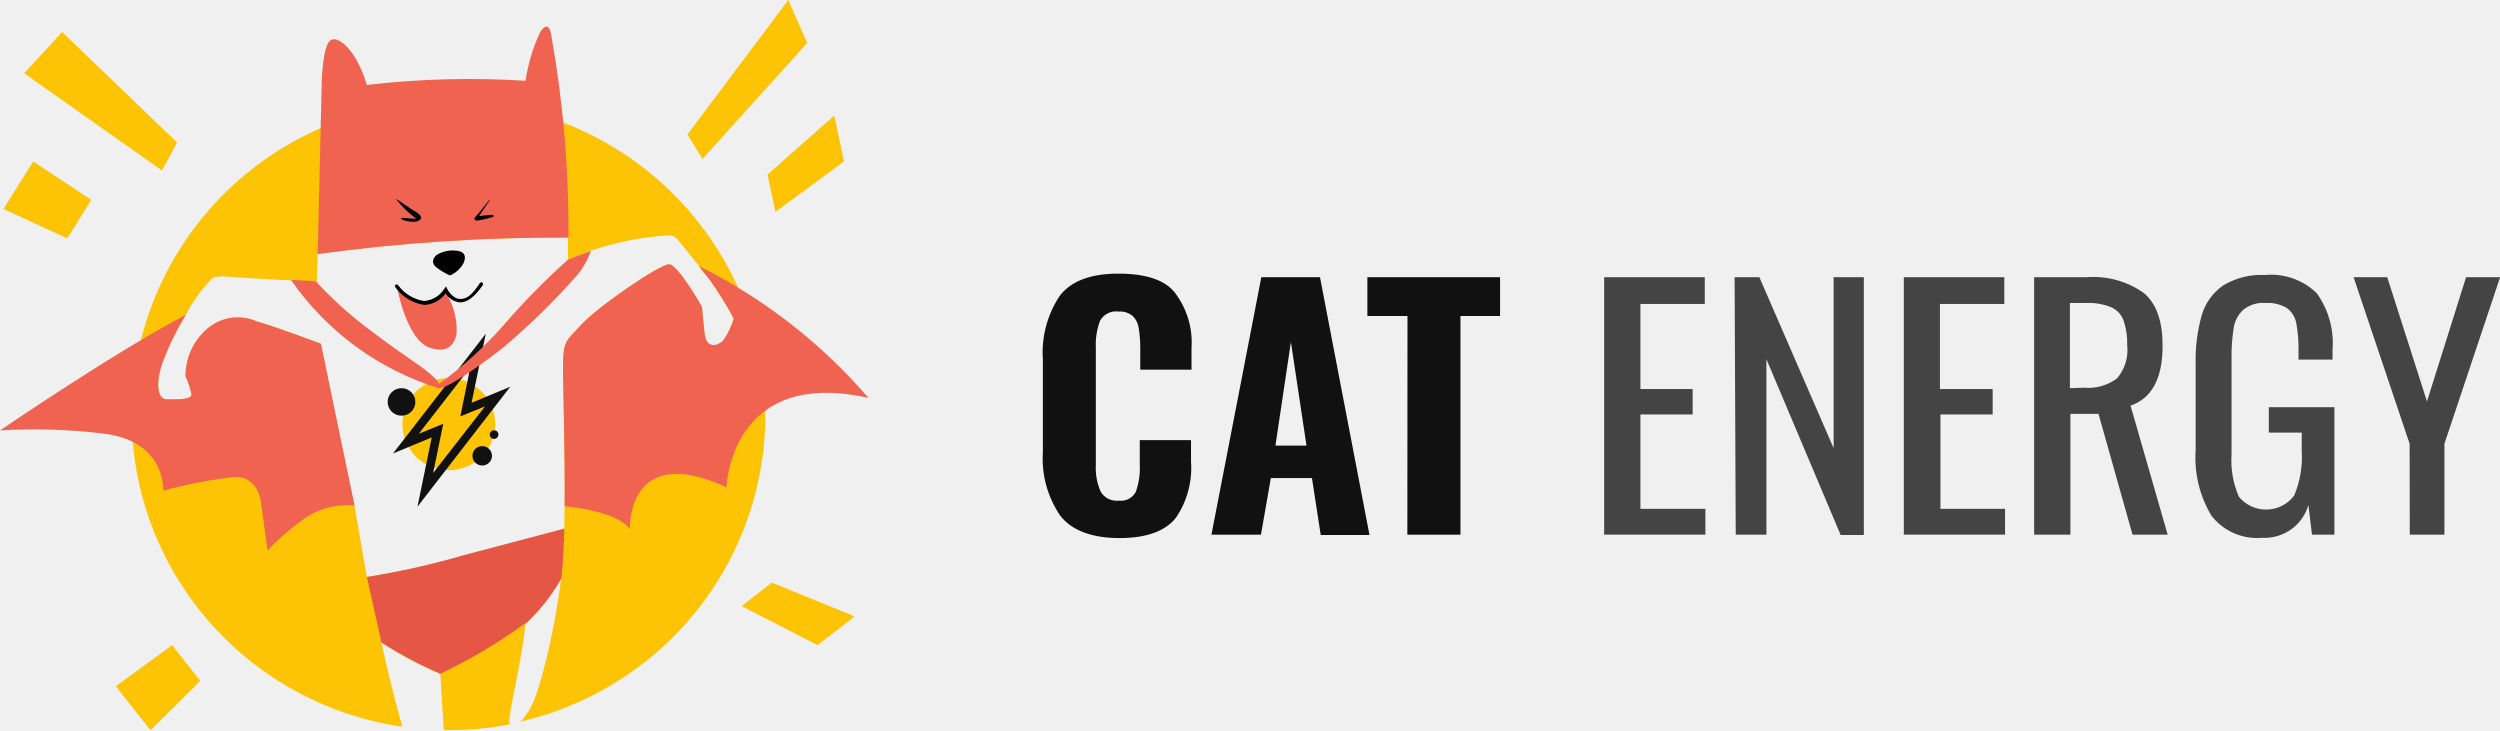
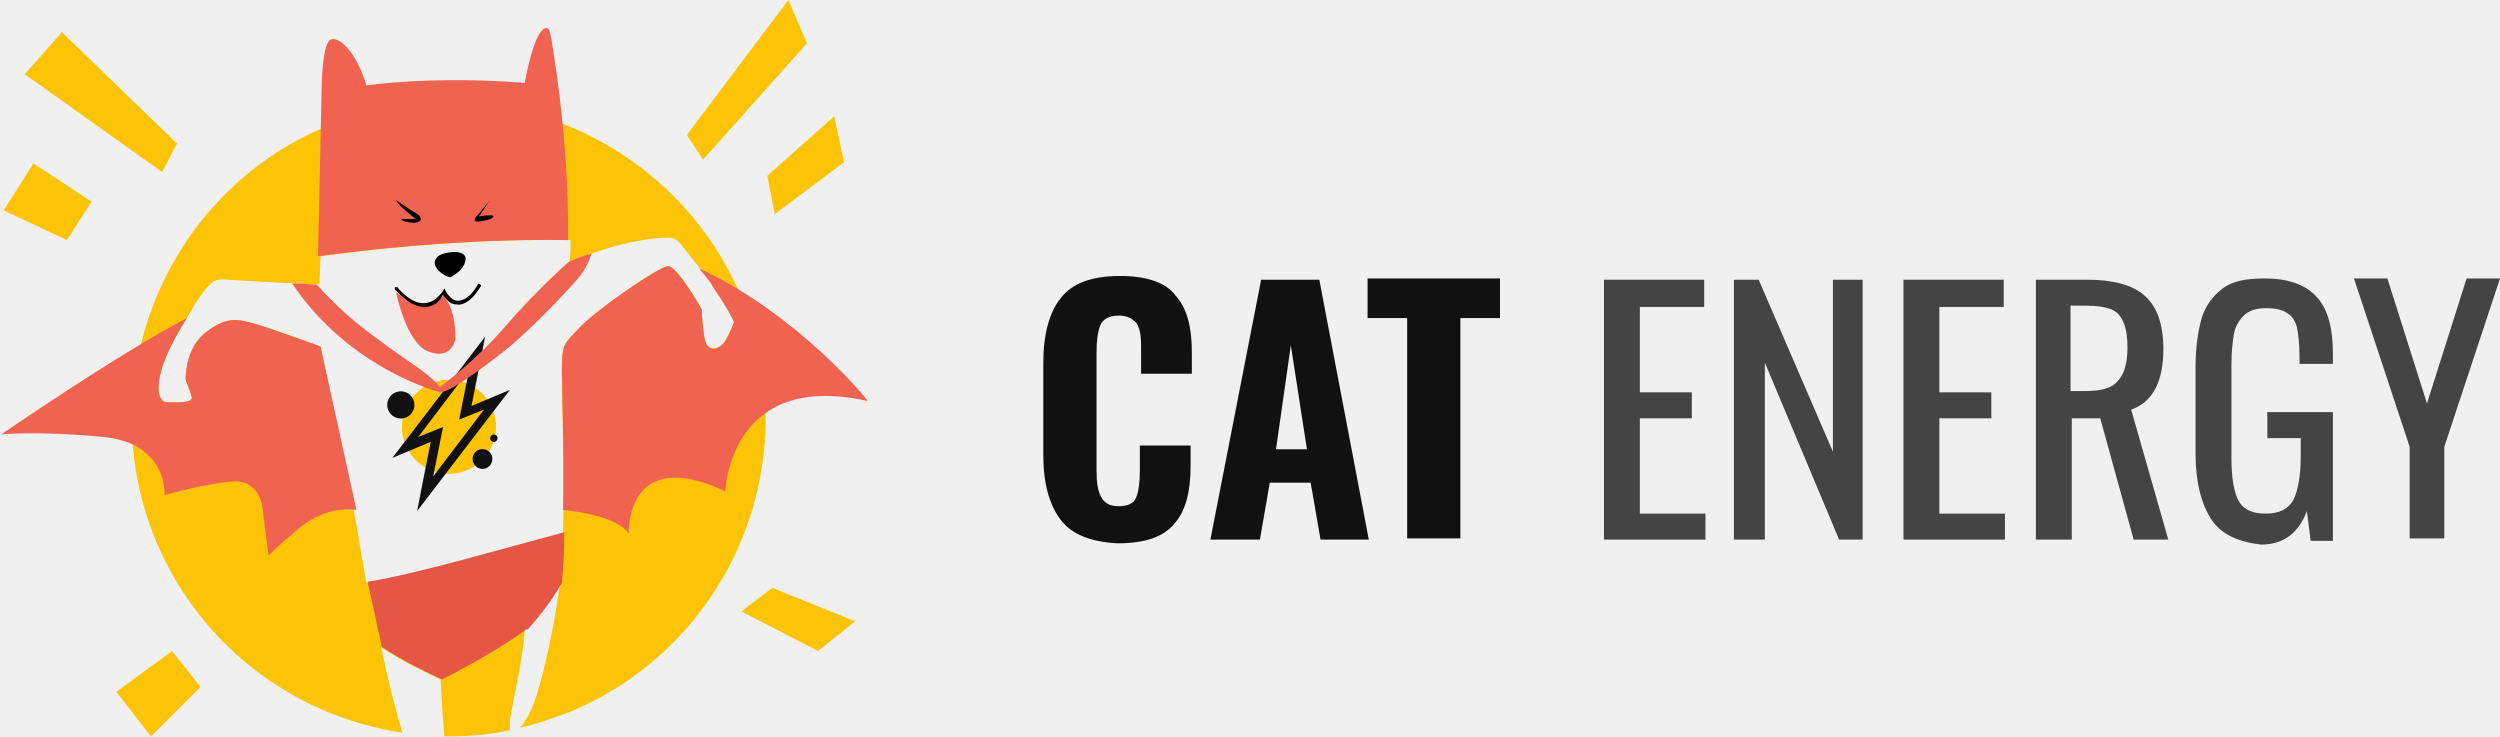
- <svg xmlns="http://www.w3.org/2000/svg" width="202" height="59" viewBox="0 0 202 59" fill="none">
-   <g clip-path="url(#clip0)">
-     <path d="M59.883 23.806C58.158 19.709 55.382 16.132 51.83 13.431C48.278 10.729 44.074 8.999 39.637 8.411C35.201 7.823 30.686 8.399 26.544 10.081C22.402 11.763 18.776 14.492 16.029 17.997C13.281 21.502 11.508 25.66 10.885 30.056C10.262 34.453 10.812 38.934 12.479 43.054C14.147 47.175 16.874 50.789 20.389 53.538C23.903 56.287 28.083 58.075 32.511 58.722C31.931 56.649 31.341 54.358 30.821 51.928C32.334 52.901 33.926 53.747 35.581 54.457C35.581 54.457 35.701 56.599 35.861 58.99C37.65 59.021 39.436 58.864 41.192 58.524C41.146 58.275 41.146 58.019 41.192 57.77C41.482 55.915 42.282 52.572 42.442 50.42C43.595 49.35 44.573 48.108 45.342 46.74L45.282 47.176C44.732 51.402 43.582 55.915 42.882 57.165C42.655 57.579 42.376 57.962 42.052 58.306C45.672 57.463 49.064 55.85 51.992 53.578C54.921 51.306 57.317 48.429 59.013 45.147C60.709 41.865 61.666 38.257 61.816 34.572C61.966 30.887 61.306 27.213 59.883 23.806ZM58.412 27.566C57.972 27.992 57.062 28.28 56.912 26.99C56.762 25.701 56.722 24.798 56.722 24.798C56.722 24.798 54.792 21.396 54.072 21.356C53.352 21.317 48.242 24.798 46.892 26.316C45.722 27.596 45.492 27.506 45.492 29.758C45.492 31.454 45.712 37.862 45.592 42.762L37.441 44.915C34.88 45.644 32.274 46.214 29.641 46.621L28.641 40.838H28.501L25.931 27.774C25.931 27.774 22.121 26.346 20.721 25.959C20.063 25.674 19.337 25.581 18.628 25.692C17.92 25.802 17.258 26.112 16.72 26.584C16.172 27.06 15.734 27.647 15.436 28.306C15.137 28.965 14.985 29.68 14.99 30.403C15.202 30.864 15.363 31.346 15.47 31.841C15.52 32.317 14.27 32.267 13.47 32.267C12.67 32.267 12.55 30.839 13.18 29.163C13.672 27.874 14.281 26.632 15 25.453C15.541 24.4 16.239 23.433 17.07 22.586C17.07 22.586 17.21 22.249 18.32 22.348C19.43 22.447 25.601 22.775 25.601 22.775L25.651 20.523C32.358 19.605 39.122 19.16 45.892 19.194C45.892 19.799 45.892 20.404 45.892 21.009C48.456 19.848 51.218 19.175 54.032 19.025C54.183 19.021 54.332 19.055 54.466 19.122C54.601 19.19 54.716 19.289 54.802 19.412C55.142 19.839 57.212 22.388 57.452 22.755C58.125 23.708 58.736 24.702 59.282 25.731C59.095 26.382 58.801 26.999 58.412 27.556V27.566Z" fill="#FDC305" />
-     <path d="M56.463 21.495C56.933 22.09 57.343 22.616 57.463 22.775C58.135 23.728 58.746 24.721 59.293 25.75C59.103 26.381 58.812 26.977 58.433 27.516C57.993 27.943 57.083 28.23 56.933 26.941C56.783 25.651 56.723 24.798 56.723 24.798C56.723 24.798 54.793 21.396 54.073 21.356C53.353 21.317 48.242 24.798 46.892 26.316C45.722 27.596 45.492 27.506 45.492 29.758C45.492 31.246 45.662 36.354 45.622 40.897C47.432 41.096 50.093 41.592 50.893 42.762C50.893 42.762 50.603 35.64 58.703 39.37C58.703 39.37 58.983 29.659 70.163 32.148C66.363 27.722 61.703 24.099 56.463 21.495Z" fill="#F06351" />
-     <path d="M45.932 19.194C45.973 13.697 45.504 8.209 44.532 2.797C44.532 2.797 44.382 1.508 43.662 2.559C43.068 3.816 42.664 5.153 42.462 6.527C38.187 6.255 33.896 6.368 29.642 6.864C28.821 4.136 27.421 2.896 26.751 3.224C26.081 3.551 26.001 6.477 26.001 6.477L25.671 20.523C32.385 19.604 39.155 19.159 45.932 19.194Z" fill="#F06351" />
-     <path d="M45.352 46.74C45.481 45.678 45.551 44.27 45.592 42.712L37.441 44.865C34.881 45.611 32.276 46.197 29.642 46.621L30.752 51.58C30.752 51.69 30.752 51.799 30.822 51.908C32.334 52.881 33.926 53.727 35.581 54.437C38 53.29 40.304 51.919 42.462 50.34V50.4C43.61 49.335 44.584 48.1 45.352 46.74Z" fill="#E55645" />
-     <path d="M32.002 16.089C31.952 15.99 33.002 16.764 33.412 17.002C33.822 17.24 34.022 17.418 34.022 17.587C34.022 17.756 33.762 17.924 33.402 17.924C33.042 17.924 32.482 17.805 32.402 17.666C32.322 17.527 33.002 17.666 33.342 17.666H33.632C33.016 17.22 32.467 16.689 32.002 16.089Z" fill="black" />
-     <path d="M39.502 16.198C39.502 16.198 38.502 17.468 38.412 17.527C38.322 17.587 38.242 17.865 38.602 17.815C39.015 17.754 39.423 17.661 39.822 17.537C39.932 17.478 39.892 17.339 39.702 17.359C39.512 17.379 39.022 17.408 38.702 17.468L39.552 16.208C39.552 16.208 39.582 16.089 39.502 16.198Z" fill="black" />
-     <path d="M36.362 22.259C36.825 22.056 37.208 21.708 37.452 21.267C37.732 20.612 37.452 20.364 37.012 20.275C36.406 20.166 35.782 20.286 35.262 20.612C34.872 20.979 34.922 21.336 35.262 21.604C35.599 21.867 35.969 22.087 36.362 22.259Z" fill="black" />
-     <path d="M36.002 23.509C35.887 23.734 35.731 23.936 35.542 24.104C35.257 24.331 34.907 24.463 34.542 24.481C33.991 24.534 33.441 24.378 33.002 24.044C32.8 23.927 32.621 23.776 32.472 23.598C32.371 23.49 32.249 23.405 32.112 23.35C32.112 23.35 32.862 27.427 34.682 28.081C36.502 28.736 36.842 27.328 36.892 26.951C36.953 25.822 36.667 24.701 36.072 23.737C36.072 23.439 36.052 23.638 36.002 23.509Z" fill="#F06351" />
-     <path d="M34.301 24.64C33.834 24.573 33.384 24.413 32.98 24.169C32.576 23.925 32.226 23.603 31.951 23.221C31.927 23.194 31.913 23.159 31.913 23.122C31.913 23.085 31.927 23.05 31.951 23.023C31.965 23.009 31.98 22.999 31.997 22.992C32.014 22.985 32.033 22.981 32.051 22.981C32.07 22.981 32.089 22.985 32.106 22.992C32.123 22.999 32.139 23.009 32.151 23.023C32.399 23.367 32.713 23.659 33.075 23.882C33.437 24.105 33.841 24.255 34.261 24.322C34.594 24.297 34.917 24.195 35.202 24.022C35.487 23.85 35.727 23.613 35.901 23.33L36.041 23.142L36.142 23.36C36.142 23.36 36.522 24.114 37.142 24.154C37.761 24.193 38.202 23.737 38.772 22.874C38.793 22.842 38.826 22.82 38.863 22.813C38.901 22.805 38.94 22.813 38.971 22.834C39.003 22.855 39.025 22.888 39.033 22.925C39.04 22.962 39.033 23.001 39.011 23.033C38.345 24.005 37.715 24.471 37.121 24.431C36.892 24.401 36.673 24.32 36.479 24.195C36.285 24.07 36.122 23.903 36.002 23.707C35.806 23.978 35.552 24.203 35.258 24.364C34.964 24.525 34.637 24.619 34.301 24.64Z" fill="black" />
-     <path d="M36.262 37.991C38.333 37.991 40.012 36.325 40.012 34.271C40.012 32.217 38.333 30.551 36.262 30.551C34.191 30.551 32.512 32.217 32.512 34.271C32.512 36.325 34.191 37.991 36.262 37.991Z" fill="#FDC305" />
-     <path d="M41.232 31.246L38.102 32.545L39.252 26.961L31.752 36.642L34.882 35.343L33.732 40.937L41.232 31.246ZM33.842 35.045L38.002 29.679L37.192 33.646L39.192 32.833L35.002 38.209L35.812 34.241L33.842 35.045Z" fill="#111111" />
-     <path d="M32.441 33.587C33.06 33.587 33.562 33.089 33.562 32.476C33.562 31.862 33.06 31.365 32.441 31.365C31.823 31.365 31.322 31.862 31.322 32.476C31.322 33.089 31.823 33.587 32.441 33.587Z" fill="#111111" />
-     <path d="M38.962 37.614C39.398 37.614 39.752 37.263 39.752 36.83C39.752 36.398 39.398 36.047 38.962 36.047C38.526 36.047 38.172 36.398 38.172 36.83C38.172 37.263 38.526 37.614 38.962 37.614Z" fill="#111111" />
-     <path d="M39.922 35.462C40.115 35.462 40.272 35.306 40.272 35.114C40.272 34.923 40.115 34.767 39.922 34.767C39.729 34.767 39.572 34.923 39.572 35.114C39.572 35.306 39.729 35.462 39.922 35.462Z" fill="#111111" />
-     <path d="M45.882 20.989C44.077 22.603 42.377 24.329 40.792 26.157C39.213 27.972 37.432 29.602 35.482 31.018C35.262 30.492 33.852 29.51 33.852 29.51C33.852 29.51 30.712 27.377 28.651 25.701C27.538 24.781 26.489 23.787 25.511 22.725L23.511 22.616C26.398 26.799 30.628 29.89 35.512 31.385C36.372 31.246 38.792 29.53 40.602 28.131C42.743 26.325 44.749 24.365 46.602 22.269C47.1 21.682 47.487 21.009 47.742 20.285C46.602 20.662 45.882 20.989 45.882 20.989Z" fill="#F06351" />
-     <path d="M65.223 3.472L56.763 12.836L55.543 10.862L63.693 0L65.223 3.472Z" fill="#FDC305" />
-     <path d="M62.653 17.121L68.193 13.044L67.413 9.334L62.013 14.105L62.653 17.121Z" fill="#FDC305" />
-     <path d="M59.923 48.972L66.053 52.126L69.063 49.805L62.373 47.077L59.923 48.972Z" fill="#FDC305" />
-     <path d="M1.95 5.922L5.02 2.589L14.31 11.516L13.09 13.778L1.95 5.922Z" fill="#FDC305" />
-     <path d="M7.38 16.149L2.68 13.044L0.28 16.883L5.43 19.263L7.38 16.149Z" fill="#FDC305" />
-     <path d="M13.91 52.126L9.36 55.449L12.16 59L16.18 55.012L13.91 52.126Z" fill="#FDC305" />
-     <path d="M25.931 27.774C25.931 27.774 22.121 26.346 20.721 25.959C20.064 25.674 19.338 25.581 18.629 25.692C17.92 25.802 17.258 26.112 16.721 26.584C16.173 27.06 15.735 27.647 15.436 28.306C15.137 28.965 14.986 29.68 14.991 30.403C15.202 30.864 15.363 31.346 15.471 31.841C15.521 32.317 14.271 32.267 13.471 32.267C12.671 32.267 12.551 30.839 13.181 29.163C13.672 27.874 14.281 26.632 15.001 25.453C9.55 28.27 0 34.777 0 34.777C2.732 34.614 5.473 34.693 8.19 35.015C13.441 35.541 13.191 39.647 13.191 39.647C15.037 39.142 16.919 38.775 18.821 38.546C20.941 38.407 21.091 40.649 21.091 40.649L21.621 44.478C22.426 43.614 23.313 42.831 24.271 42.137C25.506 41.157 27.078 40.694 28.651 40.848L25.931 27.774Z" fill="#F06351" />
-     <path d="M85.664 41.661C84.634 40.147 84.141 38.336 84.264 36.513V29.073C84.134 27.237 84.619 25.41 85.644 23.876C86.571 22.692 88.154 22.104 90.394 22.11C92.634 22.117 94.151 22.636 94.944 23.668C95.912 24.946 96.384 26.526 96.274 28.121V29.867H92.134V27.972C92.129 27.474 92.085 26.977 92.004 26.485C91.954 26.128 91.789 25.798 91.534 25.542C91.377 25.408 91.194 25.307 90.996 25.244C90.799 25.181 90.591 25.157 90.384 25.175C90.087 25.131 89.784 25.179 89.516 25.312C89.247 25.445 89.027 25.657 88.884 25.919C88.621 26.616 88.505 27.358 88.544 28.101V37.545C88.499 38.292 88.632 39.04 88.934 39.727C89.079 39.974 89.293 40.175 89.55 40.304C89.808 40.432 90.098 40.483 90.384 40.451C90.666 40.49 90.953 40.441 91.204 40.309C91.456 40.177 91.659 39.97 91.784 39.717C92.026 39.019 92.131 38.282 92.094 37.545V35.561H96.234V37.277C96.356 38.895 95.923 40.507 95.004 41.849C94.124 42.941 92.604 43.476 90.444 43.476C88.284 43.476 86.594 42.881 85.664 41.661Z" fill="#111111" />
-     <path d="M101.915 22.398H106.655L110.655 43.228H106.715L106.005 38.626H102.685L101.885 43.199H97.885L101.915 22.398ZM105.565 36.007L104.305 27.635L103.055 36.007H105.565Z" fill="#111111" />
-     <path d="M113.725 25.532H110.485V22.398H121.205V25.532H118.005V43.199H113.715L113.725 25.532Z" fill="#111111" />
-     <path d="M129.616 22.398H137.746V24.56H132.546V31.434H136.766V33.488H132.546V41.115H137.796V43.199H129.616V22.398Z" fill="#444444" />
-     <path d="M140.157 22.398H142.157L148.157 36.215V22.398H150.597V43.228H148.727L142.727 29.024V43.199H140.247L140.157 22.398Z" fill="#444444" />
-     <path d="M153.828 22.398H161.948V24.56H156.748V31.434H161.008V33.488H156.788V41.115H162.008V43.199H153.828V22.398Z" fill="#444444" />
-     <path d="M164.358 22.398H168.578C170.241 22.265 171.897 22.726 173.248 23.697C174.248 24.56 174.738 25.969 174.738 27.923C174.738 30.568 173.875 32.185 172.148 32.773L175.148 43.199H172.308L169.558 33.438H167.288V43.199H164.358V22.398ZM168.358 31.325C169.322 31.418 170.285 31.149 171.058 30.571C171.372 30.202 171.607 29.774 171.748 29.311C171.889 28.849 171.933 28.363 171.878 27.883C171.898 27.21 171.8 26.539 171.588 25.899C171.502 25.663 171.369 25.447 171.198 25.263C171.026 25.079 170.819 24.931 170.588 24.828C169.939 24.564 169.239 24.445 168.538 24.481H167.248V31.365L168.358 31.325Z" fill="#444444" />
-     <path d="M178.679 41.661C177.723 40.061 177.28 38.21 177.409 36.354V29.411C177.374 28.071 177.543 26.733 177.909 25.443C178.198 24.473 178.811 23.63 179.649 23.052C180.66 22.448 181.83 22.158 183.009 22.219C183.771 22.147 184.54 22.241 185.262 22.495C185.984 22.749 186.642 23.155 187.189 23.687C188.148 25.02 188.602 26.647 188.469 28.28V29.054H185.719V28.409C185.738 27.638 185.677 26.867 185.539 26.108C185.448 25.621 185.177 25.186 184.779 24.887C184.26 24.584 183.66 24.442 183.059 24.481C182.406 24.425 181.756 24.625 181.249 25.036C180.834 25.427 180.563 25.944 180.479 26.504C180.352 27.322 180.295 28.148 180.309 28.974V36.701C180.229 37.876 180.432 39.052 180.899 40.133C181.17 40.466 181.515 40.733 181.906 40.913C182.297 41.094 182.725 41.183 183.156 41.174C183.587 41.166 184.011 41.059 184.394 40.864C184.778 40.668 185.111 40.387 185.369 40.044C185.851 38.9 186.059 37.661 185.979 36.424V34.956H183.319V32.902H188.619V43.199H186.809L186.519 40.808C186.29 41.602 185.796 42.296 185.119 42.777C184.442 43.258 183.621 43.497 182.789 43.456C182.007 43.525 181.22 43.396 180.501 43.082C179.783 42.768 179.156 42.279 178.679 41.661Z" fill="#444444" />
-     <path d="M194.699 35.858L190.169 22.398H192.889L196.099 32.436L199.259 22.398H202.009L197.509 35.858V43.199H194.709L194.699 35.858Z" fill="#444444" />
+ <svg xmlns="http://www.w3.org/2000/svg" version="1.1" id="Layer_1" x="0px" y="0px" viewBox="0 0 202 59.5" style="enable-background:new 0 0 202 59.5;" xml:space="preserve">
+   <style type="text/css">
+     .st0 {
+       fill: #FDC305;
+     }
+     .st1 {
+       fill: #F06351;
+     }
+     .st2 {
+       fill: #E55645;
+     }
+     .st3 {
+       fill: #111111;
+     }
+     .st4 {
+       fill: #444444;
+     }
+   </style>
+   <path class="st0" d="M59.9,24c-5.5-13-20.5-19.2-33.5-13.8S7.2,30.7,12.6,43.7c3.6,8.6,11.3,14.2,19.9,15.5   c-0.6-2.1-1.2-4.4-1.7-6.9c1.5,1,3.1,1.8,4.8,2.6c0,0,0,0,0,0c0,0,0.1,2.2,0.3,4.6c1.8,0,3.6-0.1,5.3-0.5c0-0.2,0-0.4,0-0.8   c0.3-1.9,1.1-5.2,1.2-7.4c1.1-1.1,2.1-2.3,2.9-3.7c0,0,0,0,0,0c0,0.1,0,0.3-0.1,0.4c-0.6,4.3-1.7,8.8-2.4,10.1   c-0.2,0.4-0.5,0.9-0.8,1.2c1.4-0.3,2.7-0.8,4.1-1.3C59.2,52,65.3,37,59.9,24z M58.4,27.8c-0.4,0.4-1.3,0.7-1.5-0.6S56.7,25,56.7,25   s-1.9-3.4-2.7-3.5c-0.7,0-5.8,3.5-7.2,5c-1.2,1.3-1.4,1.2-1.4,3.5c0,1.7,0.2,8.2,0.1,13.1v0v0c0,0-2.2,0.6-8.1,2.2   c-6,1.6-7.8,1.8-7.8,1.8l-1-5.8c0,0,0,0,0,0c0,0,0,0,0,0c0,0,0,0,0,0c0,0,0,0,0,0c0,0,0,0,0,0c0,0,0,0,0,0L25.9,28   c0,0-3.8-1.4-5.2-1.8c-1.4-0.4-2.3-0.7-4,0.6c-1.8,1.3-1.7,3.9-1.7,3.9s0.4,1,0.5,1.4c0,0.5-1.2,0.4-2,0.4s-0.9-1.4-0.3-3.1   c0.6-1.7,1.9-3.7,1.9-3.7s1.2-2.3,2.1-2.9c0,0,0.1-0.3,1.3-0.2c1.1,0.1,7.3,0.4,7.3,0.4l0.1-2.3c6.7-0.9,13.5-1.4,20.2-1.3   c0,0.6,0,1.2-0.1,1.8c0,0,4.4-2,8.1-2c0,0,0.4,0,0.8,0.4c0.3,0.4,2.4,3,2.7,3.4c0.2,0.4,1.2,1.7,1.8,3C59.3,26,58.8,27.3,58.4,27.8z   " />
+   <path class="st1" d="M56.5,21.7c0.5,0.6,0.9,1.1,1,1.3c0.2,0.4,1.2,1.7,1.8,3c0,0-0.4,1.3-0.9,1.8s-1.3,0.7-1.5-0.6S56.7,25,56.7,25   s-1.9-3.4-2.7-3.5c-0.7,0-5.8,3.5-7.2,5c-1.2,1.3-1.4,1.2-1.4,3.5c0,1.5,0.2,6.6,0.1,11.2c1.8,0.2,4.5,0.7,5.3,1.9   c0,0-0.3-7.2,7.8-3.4c0,0,0.3-9.8,11.5-7.3C70.2,32.4,64.5,25.4,56.5,21.7z" />
+   <path class="st1" d="M45.9,19.4c0.1-8.5-1.4-16.5-1.4-16.5s-0.1-1.3-0.9-0.2c-0.7,1.1-1.2,4-1.2,4C35,6.1,29.6,6.9,29.6,6.9   c-0.8-2.7-2.2-4-2.9-3.7C26.1,3.5,26,6.5,26,6.5l-0.3,14.2C32.4,19.8,39.2,19.3,45.9,19.4z" />
+   <path class="st2" d="M45.4,47.1c0.1-1.1,0.2-2.5,0.2-4.1c0,0-2.2,0.6-8.1,2.2c-6,1.6-7.8,1.8-7.8,1.8l1.1,5c0,0.1,0,0.2,0.1,0.3   c1.5,1,3.1,1.8,4.8,2.6c4.4-2.2,6.9-4.1,6.9-4.1c0,0,0,0,0,0.1C43.6,49.8,44.6,48.5,45.4,47.1z" />
+   <path d="M32,16.2c0-0.1,1,0.7,1.4,0.9c0.4,0.2,0.6,0.4,0.6,0.6c0,0.2-0.3,0.3-0.6,0.3s-0.9-0.1-1-0.3c0,0,0.6,0,0.9,0h0.3   C33.7,17.8,32.3,16.7,32,16.2z" />
+   <path d="M39.5,16.3c0,0-1.1,1.3-1.1,1.3c0,0.1-0.2,0.3,0.2,0.3c0.4,0,1.1-0.2,1.2-0.3c0.1-0.1,0.1-0.2-0.1-0.2c-0.2,0-0.7,0-1,0.1   L39.5,16.3C39.6,16.3,39.6,16.2,39.5,16.3z" />
+   <path d="M36.4,22.4c0,0,0.8-0.4,1.1-1c0.3-0.7,0-0.9-0.4-1s-1.3,0-1.7,0.3c-0.4,0.4-0.3,0.7-0.1,1C35.5,22,36.1,22.4,36.4,22.4z" />
+   <path class="st1" d="M35.9,23.7c0,0-0.2,0.4-0.5,0.6c-0.2,0.2-0.6,0.4-1,0.4c-0.6,0-1.1-0.2-1.5-0.4c-0.2-0.1-0.4-0.3-0.5-0.4   c-0.2-0.2-0.4-0.3-0.4-0.3s0.8,4.1,2.6,4.8c1.8,0.7,2.2-0.8,2.2-1.1c0-0.3,0-2.1-0.8-3.2C36.1,23.6,36,23.8,35.9,23.7z" />
+   <g>
+     <path d="M34.3,24.8C34.3,24.8,34.3,24.8,34.3,24.8c-1.3,0-2.3-1.4-2.4-1.4c0-0.1,0-0.2,0-0.2c0.1,0,0.2,0,0.2,0c0,0,1,1.3,2.1,1.3     c0,0,0,0,0,0c0.6,0,1.1-0.3,1.6-1l0.1-0.2l0.1,0.2c0,0,0.4,0.8,1,0.8c0.5,0,1.1-0.4,1.6-1.3c0-0.1,0.1-0.1,0.2,0     c0.1,0,0.1,0.1,0,0.2c-0.6,1-1.3,1.5-1.9,1.4c-0.6,0-0.9-0.5-1.1-0.8C35.5,24.5,34.9,24.8,34.3,24.8z" />
  </g>
-   <defs>
-     <clipPath id="clip0">
-       <rect width="202" height="59" fill="white" />
-     </clipPath>
-   </defs>
+   <ellipse transform="matrix(0.9227 -0.3855 0.3855 0.9227 -10.5155 16.6462)" class="st0" cx="36.3" cy="34.5" rx="3.8" ry="3.8" />
+   <path class="st3" d="M41.2,31.5l-3.1,1.3l1.1-5.6l-7.5,9.8l3.1-1.3l-1.1,5.6L41.2,31.5z M33.8,35.3l4.1-5.4l-0.8,4l2-0.8L35,38.5   l0.8-4L33.8,35.3z" />
+   <ellipse transform="matrix(0.9227 -0.3855 0.3855 0.9227 -10.1149 15.0347)" class="st3" cx="32.4" cy="32.7" rx="1.1" ry="1.1" />
+   <ellipse transform="matrix(0.9227 -0.3855 0.3855 0.9227 -11.304 17.8881)" class="st3" cx="39" cy="37.1" rx="0.8" ry="0.8" />
+   <ellipse transform="matrix(0.9227 -0.3855 0.3855 0.9227 -10.5603 18.1253)" class="st3" cx="39.9" cy="35.4" rx="0.3" ry="0.3" />
+   <path class="st1" d="M45.9,21.2c0,0-2.6,2.3-5.1,5.2s-5.3,4.9-5.3,4.9c-0.2-0.5-1.6-1.5-1.6-1.5s-3.1-2.1-5.2-3.8   c-1.2-1-2.4-2.2-3.1-3c-0.3,0-1.1-0.1-2-0.1c4.7,7,12,8.8,12,8.8c0.9-0.1,3.3-1.9,5.1-3.3c1.8-1.4,4.8-4.5,6-5.9   c0.6-0.7,0.9-1.4,1.1-2C46.6,20.8,45.9,21.2,45.9,21.2z" />
+   <polygon class="st0" points="65.2,3.5 56.8,12.9 55.5,10.9 63.7,0 " />
+   <polygon class="st0" points="62.6,17.3 68.2,13.1 67.4,9.4 62,14.2 " />
+   <polygon class="st0" points="59.9,49.4 66.1,52.6 69.1,50.2 62.4,47.5 " />
+   <polygon class="st0" points="2,6 5,2.6 14.3,11.6 13.1,13.9 " />
+   <polygon class="st0" points="7.4,16.3 2.7,13.2 0.3,17 5.4,19.4 " />
+   <polygon class="st0" points="13.9,52.6 9.4,55.9 12.2,59.5 16.2,55.5 " />
+   <path class="st1" d="M25.9,28c0,0-3.8-1.4-5.2-1.8c-1.4-0.4-2.3-0.7-4,0.6c-1.8,1.3-1.7,3.9-1.7,3.9s0.4,1,0.5,1.4   c0,0.5-1.2,0.4-2,0.4s-0.9-1.4-0.3-3.1c0.6-1.7,1.9-3.7,1.9-3.7c-5.4,2.8-15,9.4-15,9.4s2.9-0.3,8.2,0.2c5.3,0.5,5,4.7,5,4.7   s3.5-1,5.6-1.1c2.1-0.1,2.3,2.1,2.3,2.1l0.5,3.9c0,0,0.5-0.6,2.7-2.4c1.9-1.5,3.9-1.4,4.4-1.3c0,0,0,0,0,0L25.9,28z" />
+   <g>
+     <path class="st3" d="M85.7,42c-0.9-1.2-1.4-2.9-1.4-5.2v-7.5c0-2.3,0.5-4.1,1.4-5.2c0.9-1.2,2.5-1.8,4.8-1.8c2.1,0,3.7,0.5,4.5,1.6     c0.9,1,1.3,2.5,1.3,4.5v1.8h-4.1v-1.9c0-0.6,0-1.1-0.1-1.5c-0.1-0.4-0.2-0.7-0.5-0.9c-0.2-0.2-0.6-0.4-1.2-0.4     c-0.8,0-1.3,0.3-1.5,0.8c-0.2,0.5-0.3,1.2-0.3,2.2v9.5c0,1,0.1,1.7,0.4,2.2c0.3,0.5,0.7,0.7,1.4,0.7c0.7,0,1.2-0.2,1.4-0.7     c0.2-0.5,0.3-1.2,0.3-2.2v-2h4.1v1.7c0,2-0.4,3.6-1.3,4.6c-0.9,1.1-2.4,1.6-4.6,1.6C88.2,43.8,86.6,43.2,85.7,42z" />
+     <path class="st3" d="M101.9,22.6h4.7l4,21h-3.9l-0.8-4.6h-3.3l-0.8,4.6h-4L101.9,22.6z M105.6,36.3l-1.3-8.4l-1.2,8.4H105.6z" />
+     <path class="st3" d="M113.7,25.7h-3.2v-3.2h10.7v3.2H118v17.8h-4.3V25.7z" />
+     <path class="st4" d="M129.6,22.6h8.1v2.2h-5.2v6.9h4.2v2.1h-4.2v7.7h5.3v2.1h-8.2V22.6z" />
+     <path class="st4" d="M140.1,22.6h2l6,13.9V22.6h2.4v21h-1.9l-6-14.3v14.3h-2.5V22.6z" />
+     <path class="st4" d="M153.8,22.6h8.1v2.2h-5.2v6.9h4.2v2.1h-4.2v7.7h5.3v2.1h-8.2V22.6z" />
+     <path class="st4" d="M164.4,22.6h4.2c2.1,0,3.7,0.4,4.7,1.3c1,0.9,1.5,2.3,1.5,4.3c0,2.7-0.9,4.3-2.6,4.9l3,10.5h-2.8l-2.7-9.8     h-2.3v9.8h-2.9V22.6z M168.4,31.6c1.3,0,2.2-0.2,2.7-0.8c0.5-0.5,0.8-1.4,0.8-2.7c0-0.9-0.1-1.5-0.3-2c-0.2-0.5-0.5-0.9-1-1.1     c-0.5-0.2-1.2-0.3-2-0.3h-1.3v6.9H168.4z" />
+     <path class="st4" d="M178.7,42c-0.8-1.2-1.3-3-1.3-5.3v-7c0-1.6,0.2-3,0.5-4c0.3-1,0.9-1.8,1.7-2.4c0.8-0.6,1.9-0.8,3.4-0.8     c1.9,0,3.3,0.5,4.2,1.5c0.9,1,1.3,2.5,1.3,4.6v0.8h-2.7v-0.6c0-1-0.1-1.8-0.2-2.3c-0.1-0.5-0.4-1-0.8-1.2c-0.4-0.3-1-0.4-1.7-0.4     c-0.8,0-1.4,0.2-1.8,0.6c-0.4,0.4-0.7,0.9-0.8,1.5c-0.1,0.6-0.2,1.4-0.2,2.5V37c0,1.6,0.2,2.8,0.6,3.5c0.4,0.7,1.1,1,2.2,1     c1.1,0,1.8-0.4,2.2-1.1c0.4-0.8,0.6-2,0.6-3.6v-1.4h-2.7v-2.1h5.3v10.4h-1.8l-0.3-2.4c-0.7,1.8-1.9,2.7-3.7,2.7     C180.9,43.8,179.5,43.2,178.7,42z" />
+     <path class="st4" d="M194.7,36.1l-4.5-13.6h2.7l3.2,10.1l3.2-10.1h2.7l-4.5,13.6v7.4h-2.8V36.1z" />
+   </g>
</svg>
